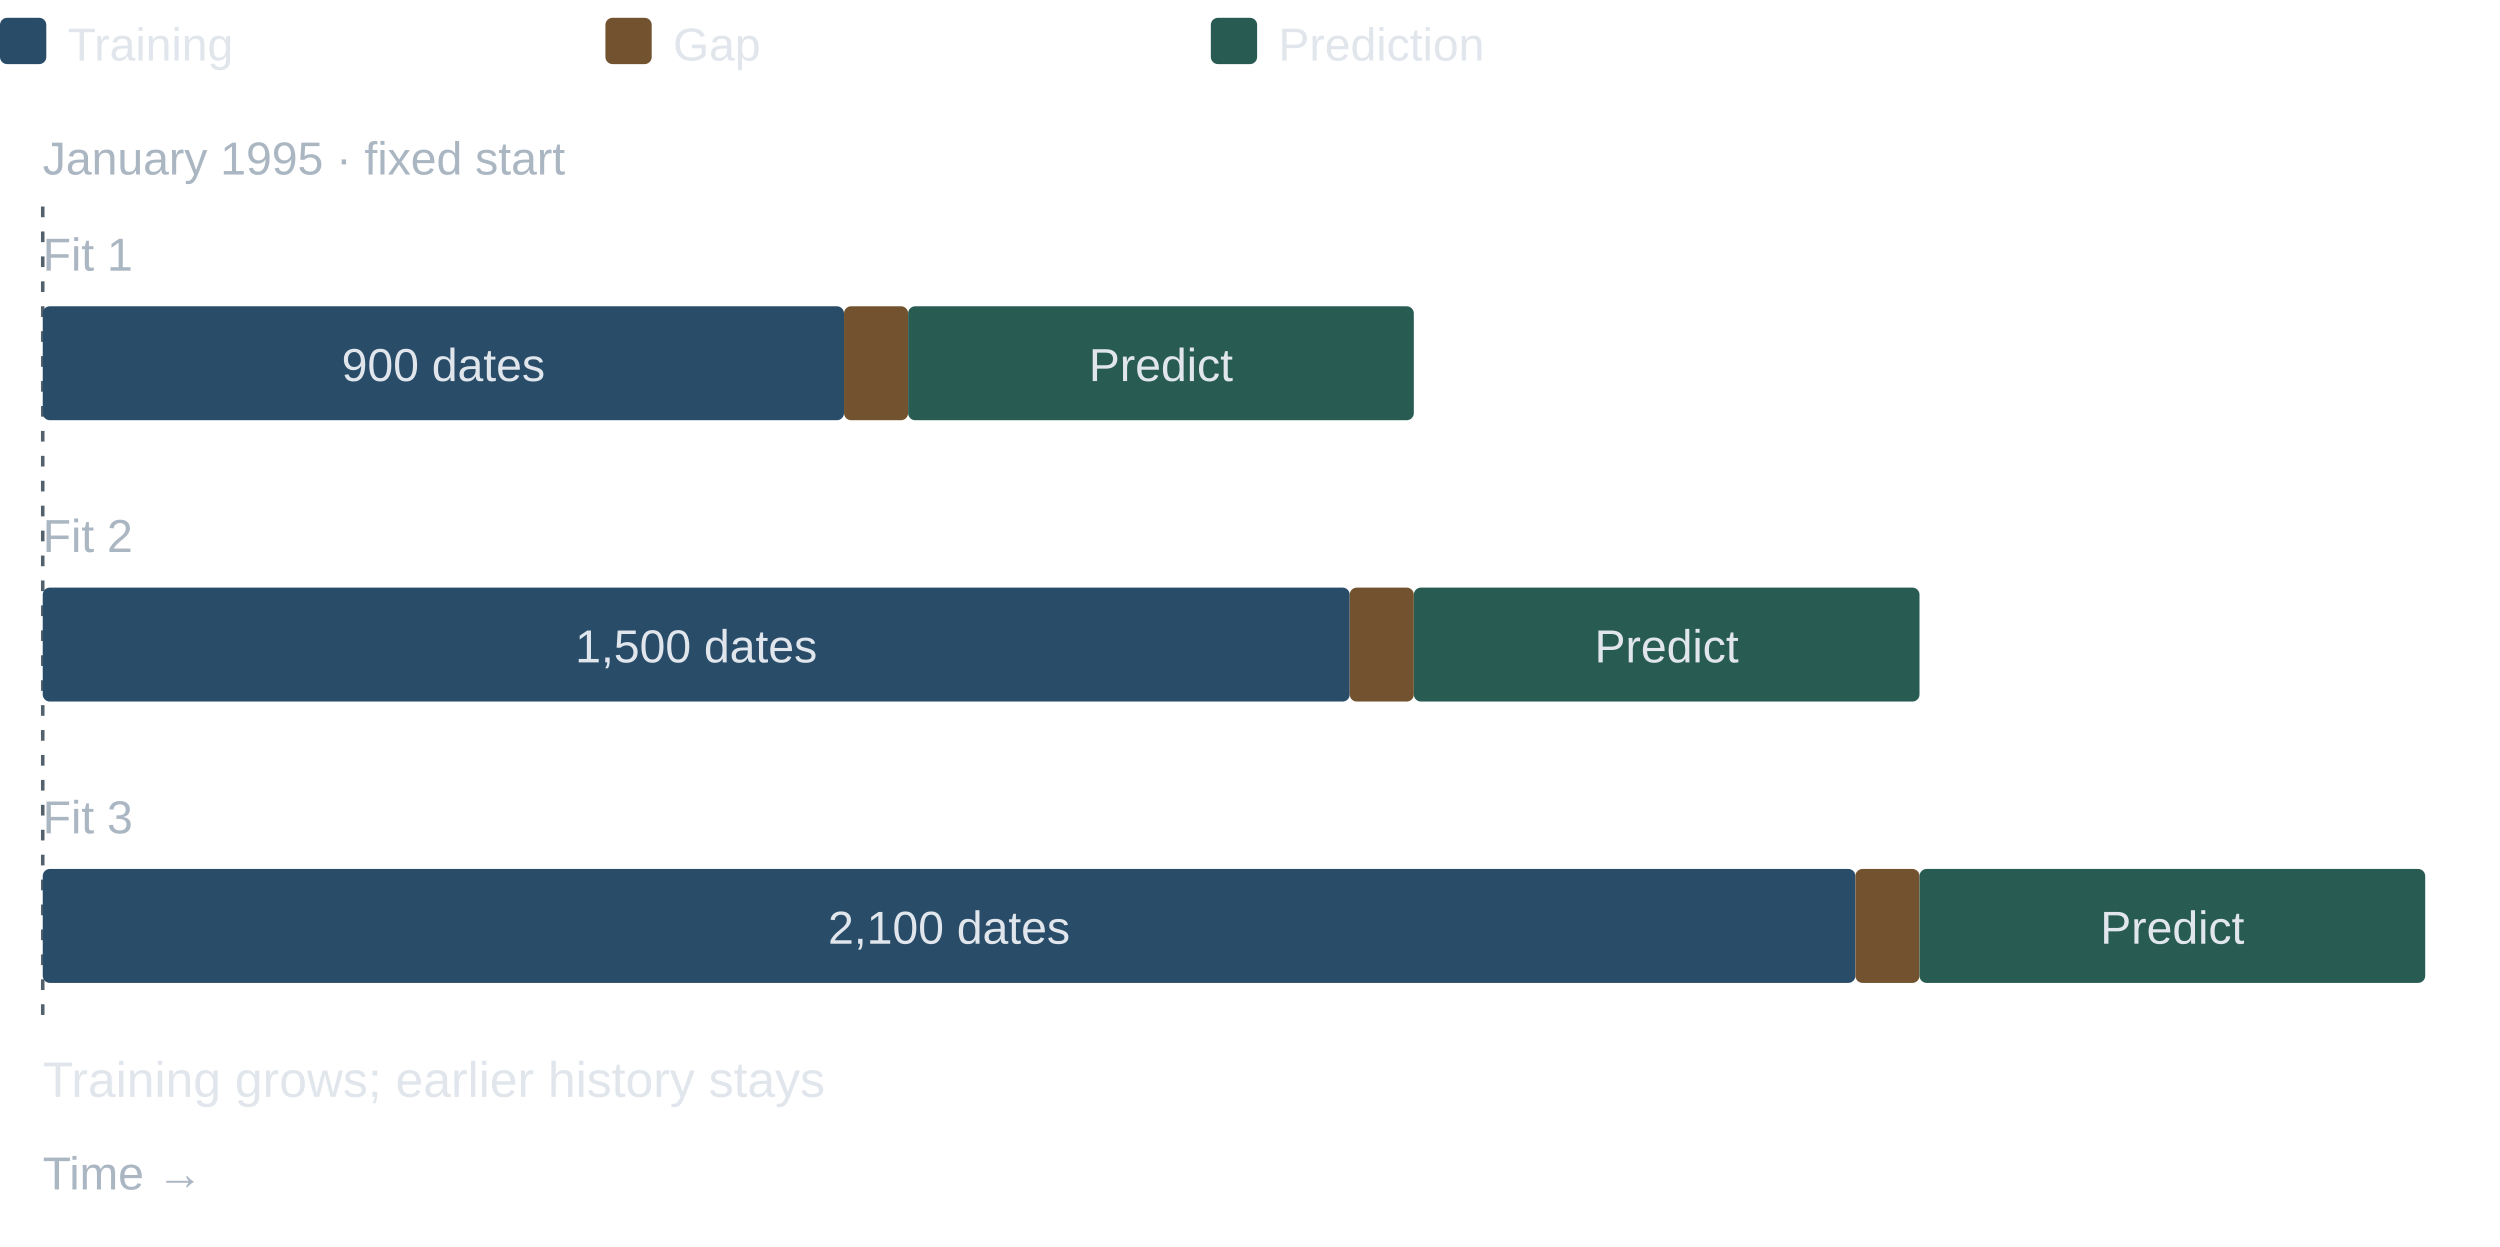
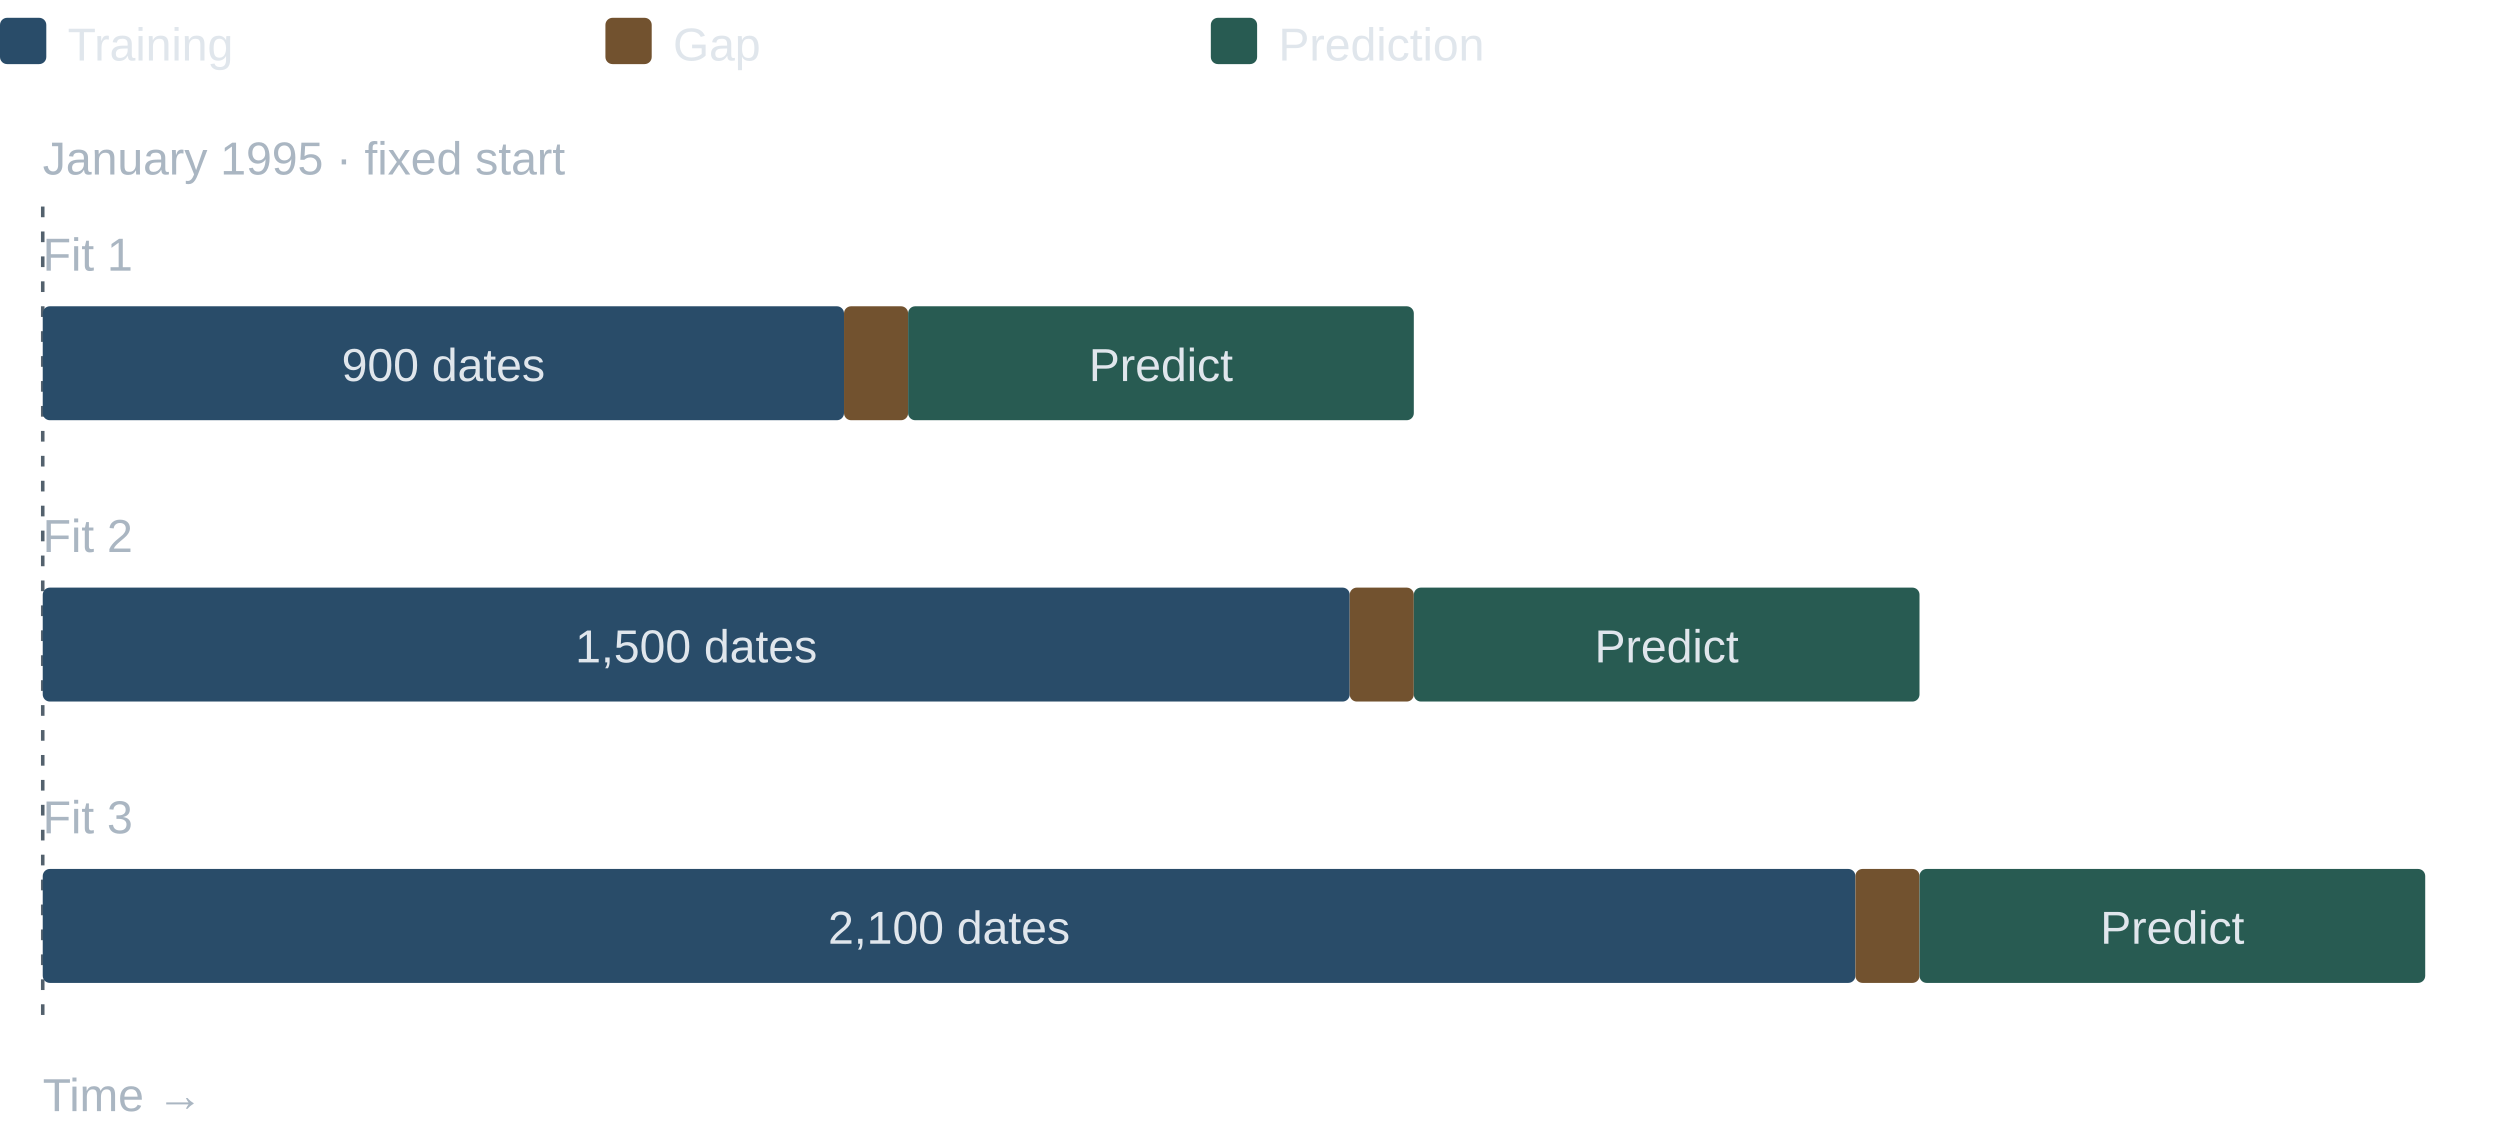
- <svg xmlns="http://www.w3.org/2000/svg" width="702" height="350" viewBox="0 0 702 350">
+ <svg xmlns="http://www.w3.org/2000/svg" width="702" height="322" viewBox="0 0 702 322">
  <g font-family="Arial, DejaVu Sans, sans-serif" fill="#e0e6ec">
    <rect x="0" y="5" width="13" height="13" rx="2" fill="#294c69" />
    <text x="19" y="17" font-size="13" text-anchor="start" fill="#e0e6ec">Training</text>
    <rect x="170" y="5" width="13" height="13" rx="2" fill="#72522f" />
    <text x="189" y="17" font-size="13" text-anchor="start" fill="#e0e6ec">Gap</text>
    <rect x="340" y="5" width="13" height="13" rx="2" fill="#285b52" />
    <text x="359" y="17" font-size="13" text-anchor="start" fill="#e0e6ec">Prediction</text>
    <text x="12" y="49" font-size="13" text-anchor="start" fill="#aab6c2">January 1995 · fixed start</text>
    <line x1="12" y1="58" x2="12" y2="288" stroke="#53616d" stroke-dasharray="3 4" />
    <text x="12" y="76" font-size="13" text-anchor="start" fill="#aab6c2">Fit 1</text>
    <rect x="12" y="86" width="225" height="32" rx="2" fill="#294c69" />
    <rect x="237" y="86" width="18" height="32" rx="2" fill="#72522f" />
    <rect x="255" y="86" width="142" height="32" rx="2" fill="#285b52" />
    <text x="124.5" y="107" font-size="13" text-anchor="middle" fill="#e0e6ec">900 dates</text>
    <text x="326.0" y="107" font-size="13" text-anchor="middle" fill="#e0e6ec">Predict</text>
    <text x="12" y="155" font-size="13" text-anchor="start" fill="#aab6c2">Fit 2</text>
    <rect x="12" y="165" width="367" height="32" rx="2" fill="#294c69" />
    <rect x="379" y="165" width="18" height="32" rx="2" fill="#72522f" />
    <rect x="397" y="165" width="142" height="32" rx="2" fill="#285b52" />
    <text x="195.5" y="186" font-size="13" text-anchor="middle" fill="#e0e6ec">1,500 dates</text>
    <text x="468.0" y="186" font-size="13" text-anchor="middle" fill="#e0e6ec">Predict</text>
    <text x="12" y="234" font-size="13" text-anchor="start" fill="#aab6c2">Fit 3</text>
    <rect x="12" y="244" width="509" height="32" rx="2" fill="#294c69" />
    <rect x="521" y="244" width="18" height="32" rx="2" fill="#72522f" />
    <rect x="539" y="244" width="142" height="32" rx="2" fill="#285b52" />
    <text x="266.5" y="265" font-size="13" text-anchor="middle" fill="#e0e6ec">2,100 dates</text>
    <text x="610.0" y="265" font-size="13" text-anchor="middle" fill="#e0e6ec">Predict</text>
-     <text x="12" y="308" font-size="14" text-anchor="start" fill="#e0e6ec">Training grows; earlier history stays</text>
-     <text x="12" y="334" font-size="13" text-anchor="start" fill="#aab6c2">Time →</text>
+     <text x="12" y="312" font-size="13" text-anchor="start" fill="#aab6c2">Time →</text>
  </g>
</svg>
